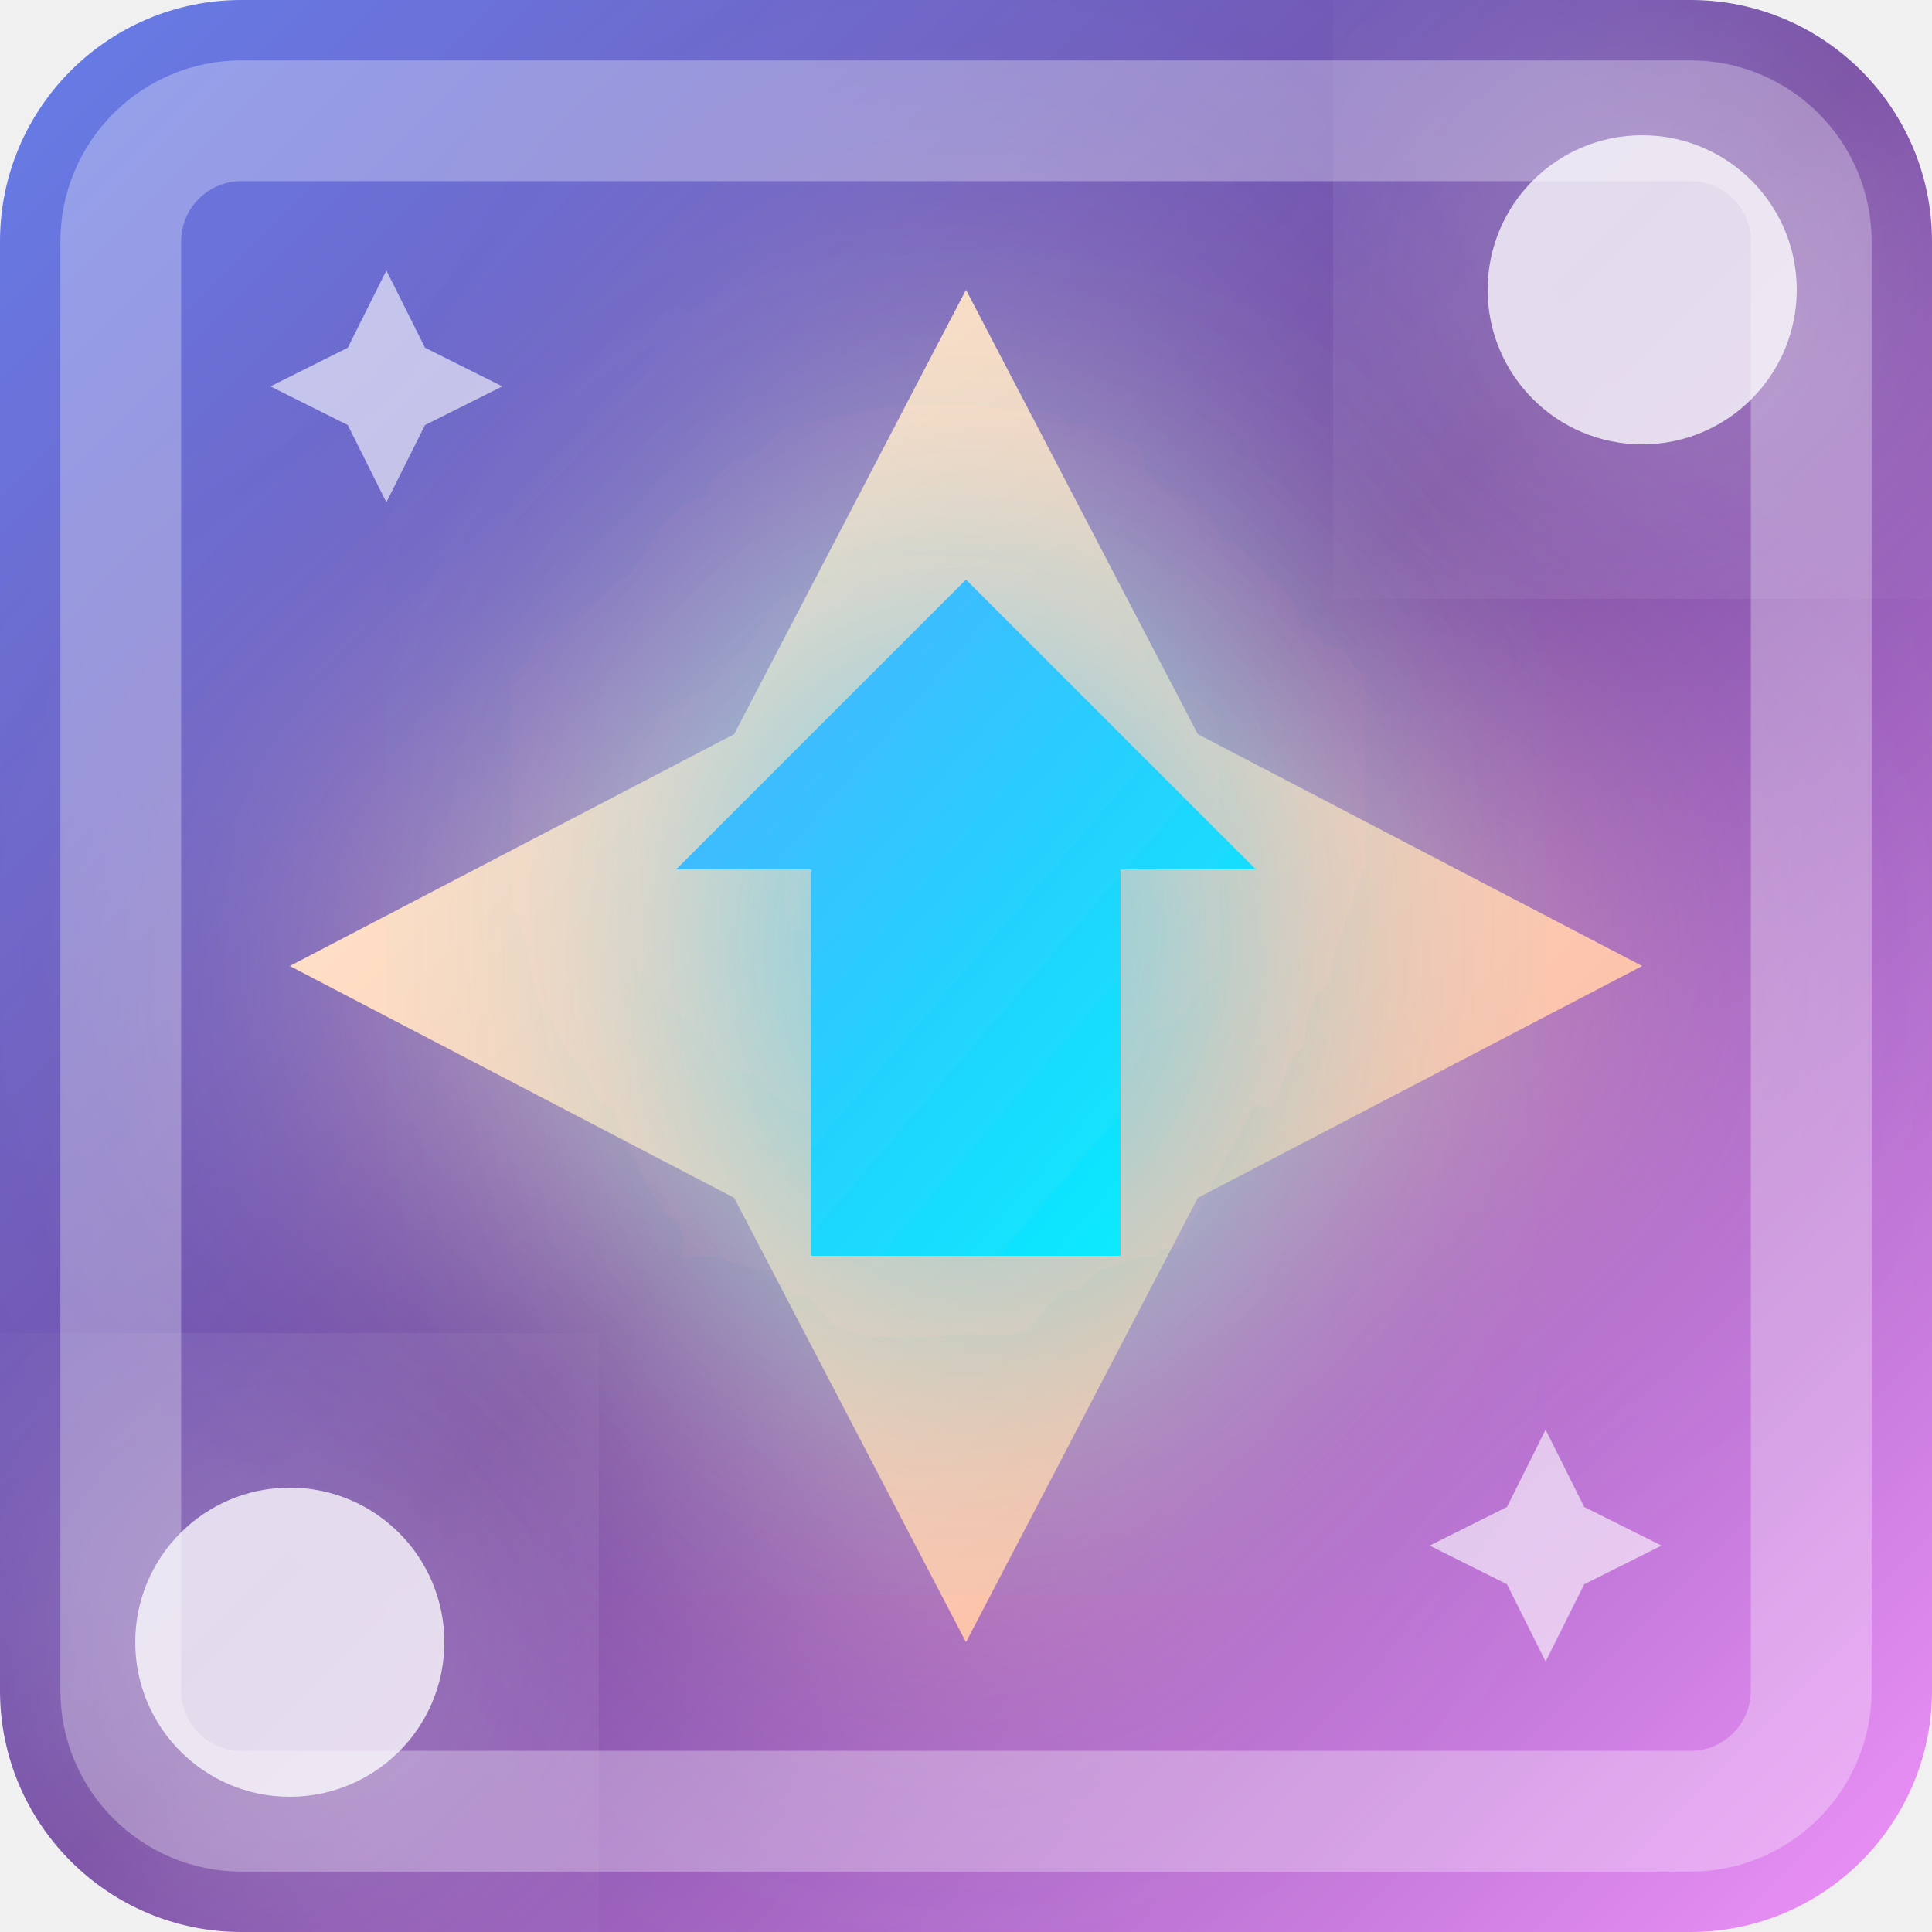
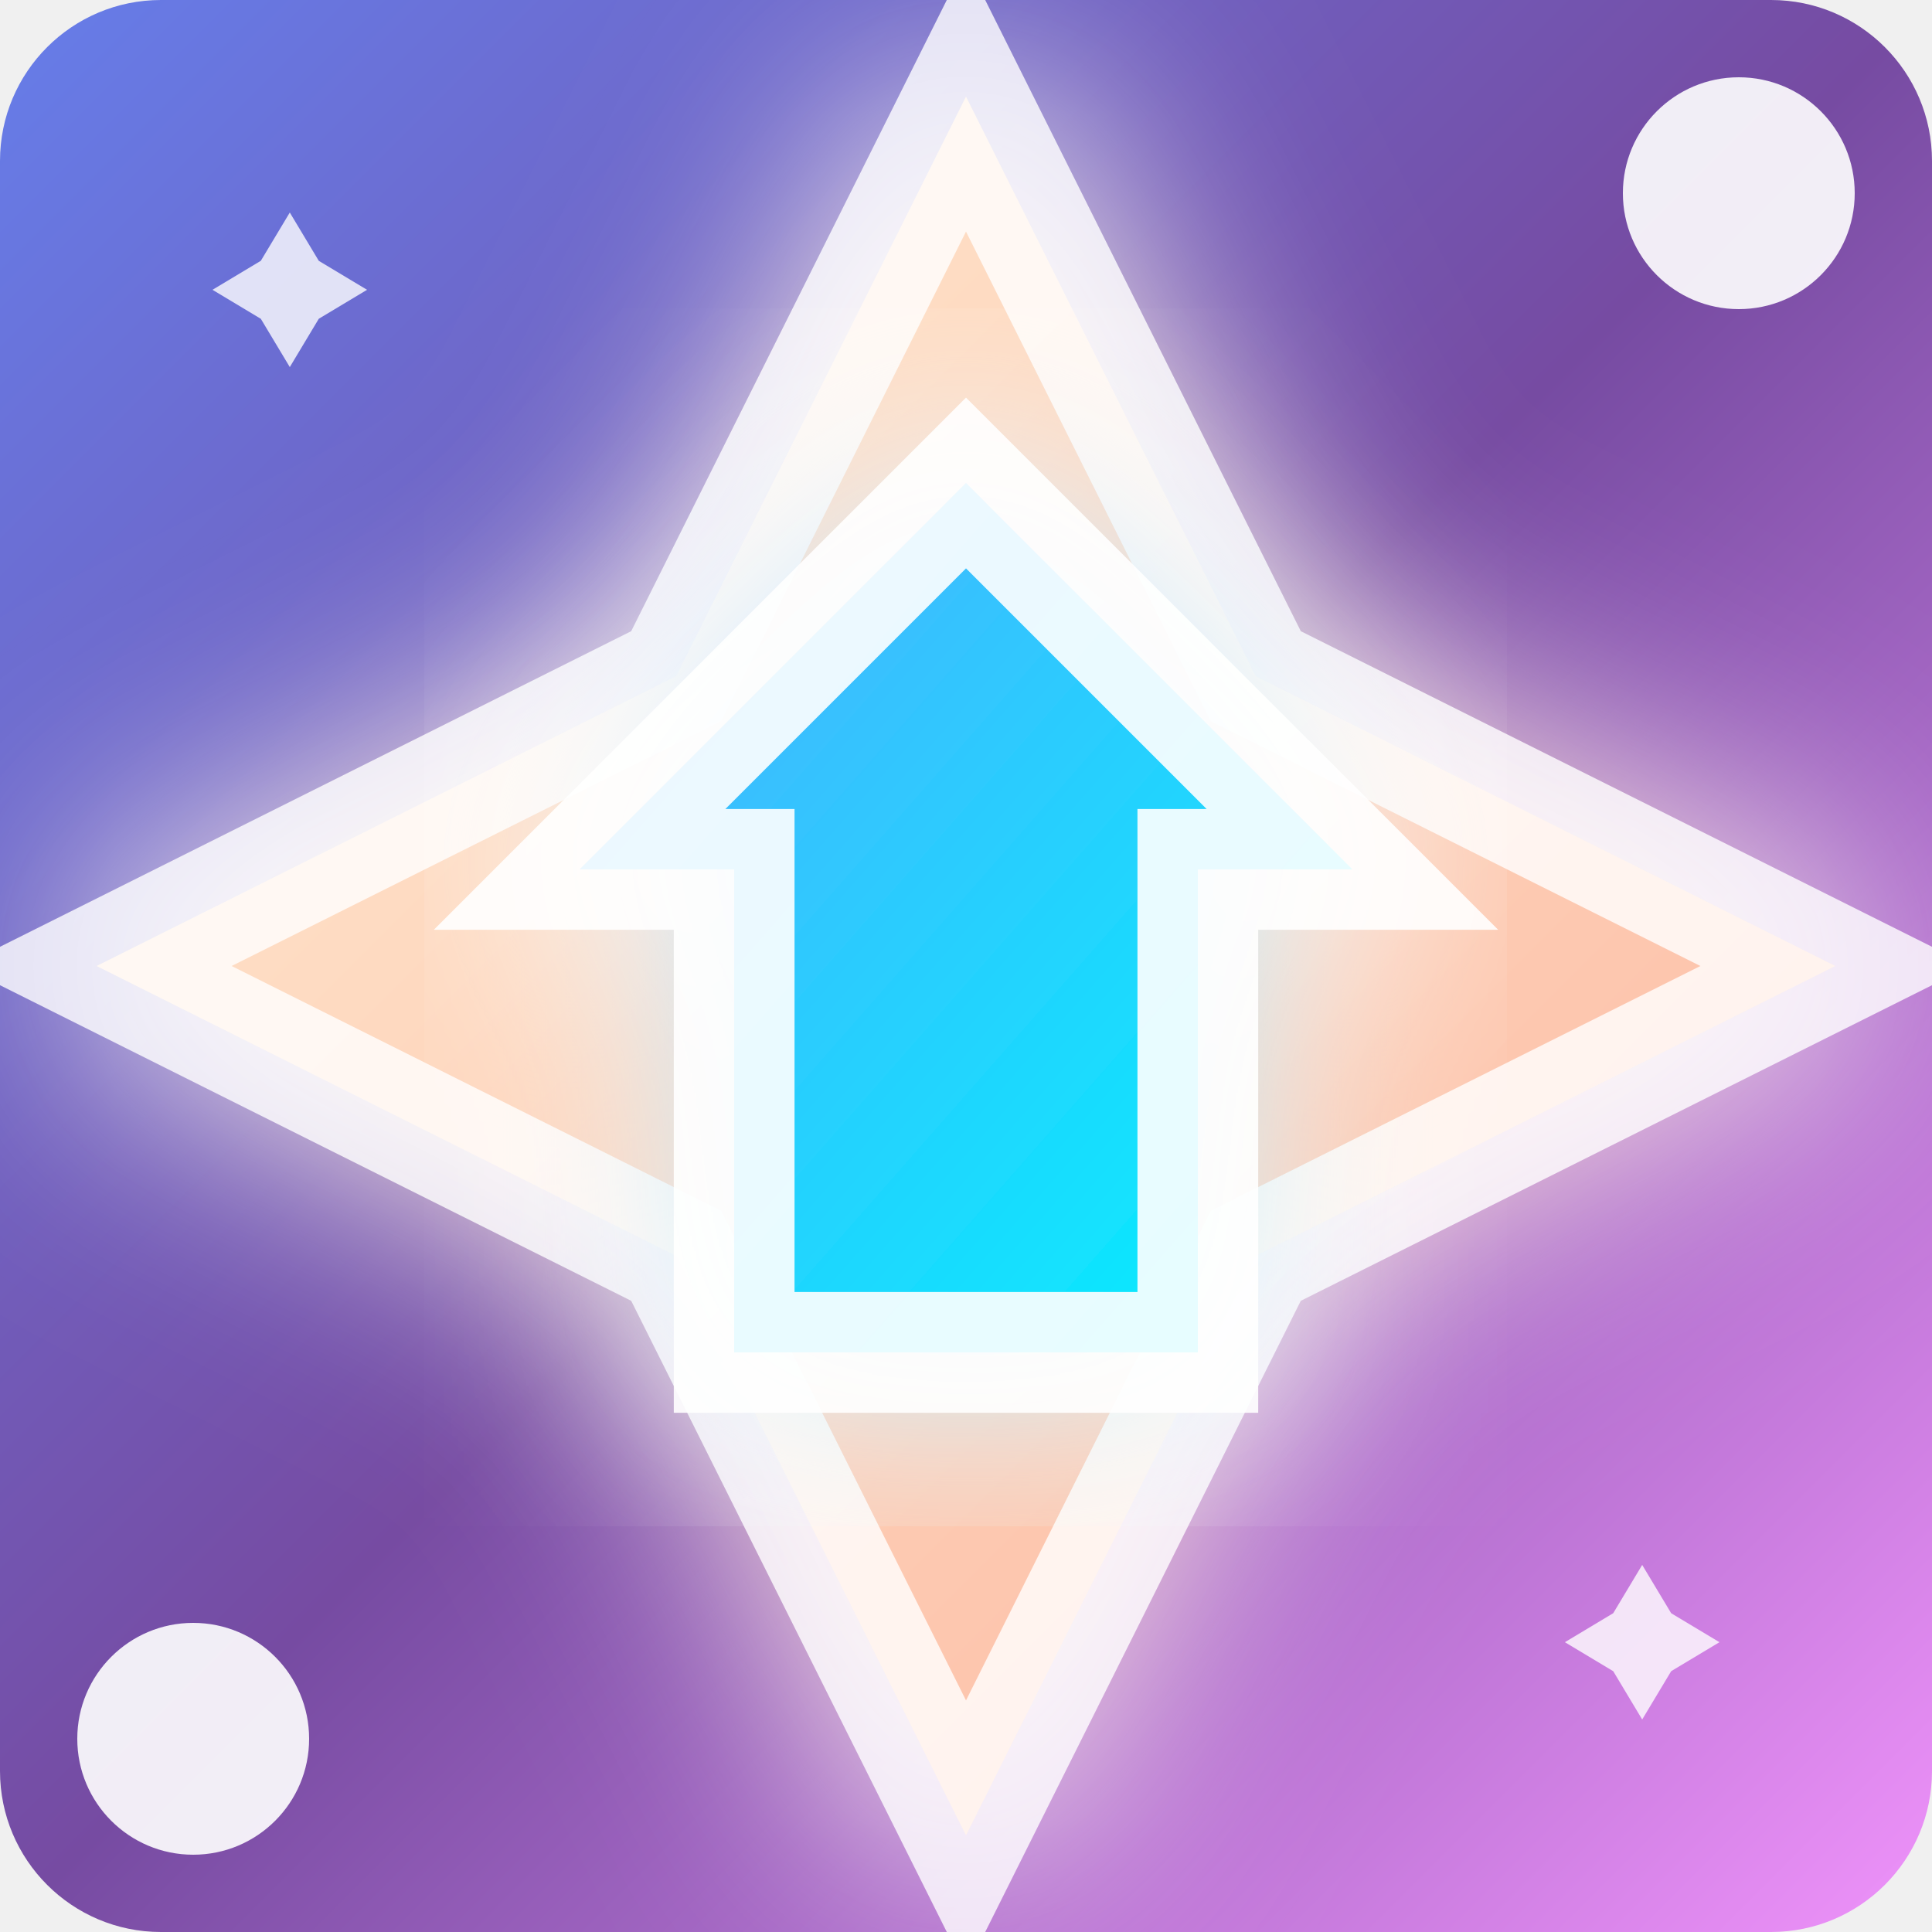
<svg xmlns="http://www.w3.org/2000/svg" width="16" height="16" viewBox="0 0 16 16">
  <defs>
    <linearGradient id="bgGrad16" x1="0%" y1="0%" x2="100%" y2="100%">
      <stop offset="0%" style="stop-color:#667eea;stop-opacity:1" />
      <stop offset="50%" style="stop-color:#764ba2;stop-opacity:1" />
      <stop offset="100%" style="stop-color:#f093fb;stop-opacity:1" />
    </linearGradient>
    <linearGradient id="starGrad16" x1="0%" y1="0%" x2="100%" y2="100%">
      <stop offset="0%" style="stop-color:#ffecd2;stop-opacity:1" />
      <stop offset="100%" style="stop-color:#fcb69f;stop-opacity:1" />
    </linearGradient>
    <linearGradient id="arrowGrad16" x1="0%" y1="0%" x2="100%" y2="100%">
      <stop offset="0%" style="stop-color:#4facfe;stop-opacity:1" />
      <stop offset="100%" style="stop-color:#00f2fe;stop-opacity:1" />
    </linearGradient>
-     <filter id="glow16" x="-50%" y="-50%" width="200%" height="200%">
-       <feGaussianBlur stdDeviation="2" result="coloredBlur" />
+     <filter id="glow16" x="-20%" y="-20%" width="140%" height="140%">
+       <feGaussianBlur stdDeviation="1" result="coloredBlur" />
      <feMerge>
        <feMergeNode in="coloredBlur" />
        <feMergeNode in="SourceGraphic" />
      </feMerge>
    </filter>
  </defs>
-   <rect x="0" y="0" width="16" height="16" fill="url(#bgGrad16)" rx="2" />
+   <rect x="0" y="0" width="16" height="16" fill="url(#bgGrad16)" rx="1.333" />
  <g transform="translate(8, 8)">
-     <path d="M0,-5.6 L1.92,-1.92 L5.6,0 L1.92,1.92 L0,5.6 L-1.92,1.92 L-5.6,0 L-1.92,-1.92 Z" fill="url(#starGrad16)" filter="url(#glow16)" />
+     <path d="M0,-7.2 L2.4,-2.4 L7.2,0 L2.4,2.4 L0,7.2 L-2.4,2.4 L-7.2,0 L-2.4,-2.4 Z" fill="url(#starGrad16)" filter="url(#glow16)" stroke="rgba(255,255,255,0.8)" stroke-width="1" />
  </g>
  <g transform="translate(8, 8)">
-     <path d="M0,-3.2 L2.4,-0.8 L1.28,-0.8 L1.28,2.4 L-1.28,2.4 L-1.28,-0.8 L-2.4,-0.8 Z" fill="url(#arrowGrad16)" filter="url(#glow16)" />
+     <path d="M0,-4 L3.2,-0.8 L1.92,-0.8 L1.92,3.2 L-1.92,3.2 L-1.92,-0.8 L-3.2,-0.8 Z" fill="url(#arrowGrad16)" filter="url(#glow16)" stroke="rgba(255,255,255,0.9)" stroke-width="1" />
  </g>
-   <circle cx="13.6" cy="2.4" r="1.28" fill="white" opacity="0.8" filter="url(#glow16)" />
-   <circle cx="2.4" cy="13.6" r="1.28" fill="white" opacity="0.8" filter="url(#glow16)" />
-   <g transform="translate(3.2, 3.2)">
-     <path d="M0,-0.96 L0.32,-0.32 L0.96,0 L0.32,0.32 L0,0.96 L-0.32,0.32 L-0.96,0 L-0.32,-0.32 Z" fill="white" opacity="0.6" />
+   <circle cx="14.4" cy="1.6" r="0.96" fill="white" opacity="0.9" />
+   <circle cx="1.6" cy="14.4" r="0.96" fill="white" opacity="0.9" />
+   <g transform="translate(2.4, 2.4)">
+     <path d="M0,-0.64 L0.24,-0.24 L0.64,0 L0.24,0.24 L0,0.64 L-0.24,0.24 L-0.64,0 L-0.24,-0.24 Z" fill="white" opacity="0.8" />
  </g>
-   <g transform="translate(12.8, 12.8)">
-     <path d="M0,-0.96 L0.32,-0.32 L0.96,0 L0.32,0.32 L0,0.96 L-0.32,0.32 L-0.96,0 L-0.32,-0.32 Z" fill="white" opacity="0.6" />
+   <g transform="translate(13.6, 13.6)">
+     <path d="M0,-0.64 L0.24,-0.24 L0.64,0 L0.24,0.24 L0,0.64 L-0.24,0.24 L-0.64,0 L-0.24,-0.24 Z" fill="white" opacity="0.8" />
  </g>
-   <rect x="1" y="1" width="14" height="14" fill="none" stroke="rgba(255,255,255,0.3)" stroke-width="1" rx="1" />
</svg>
